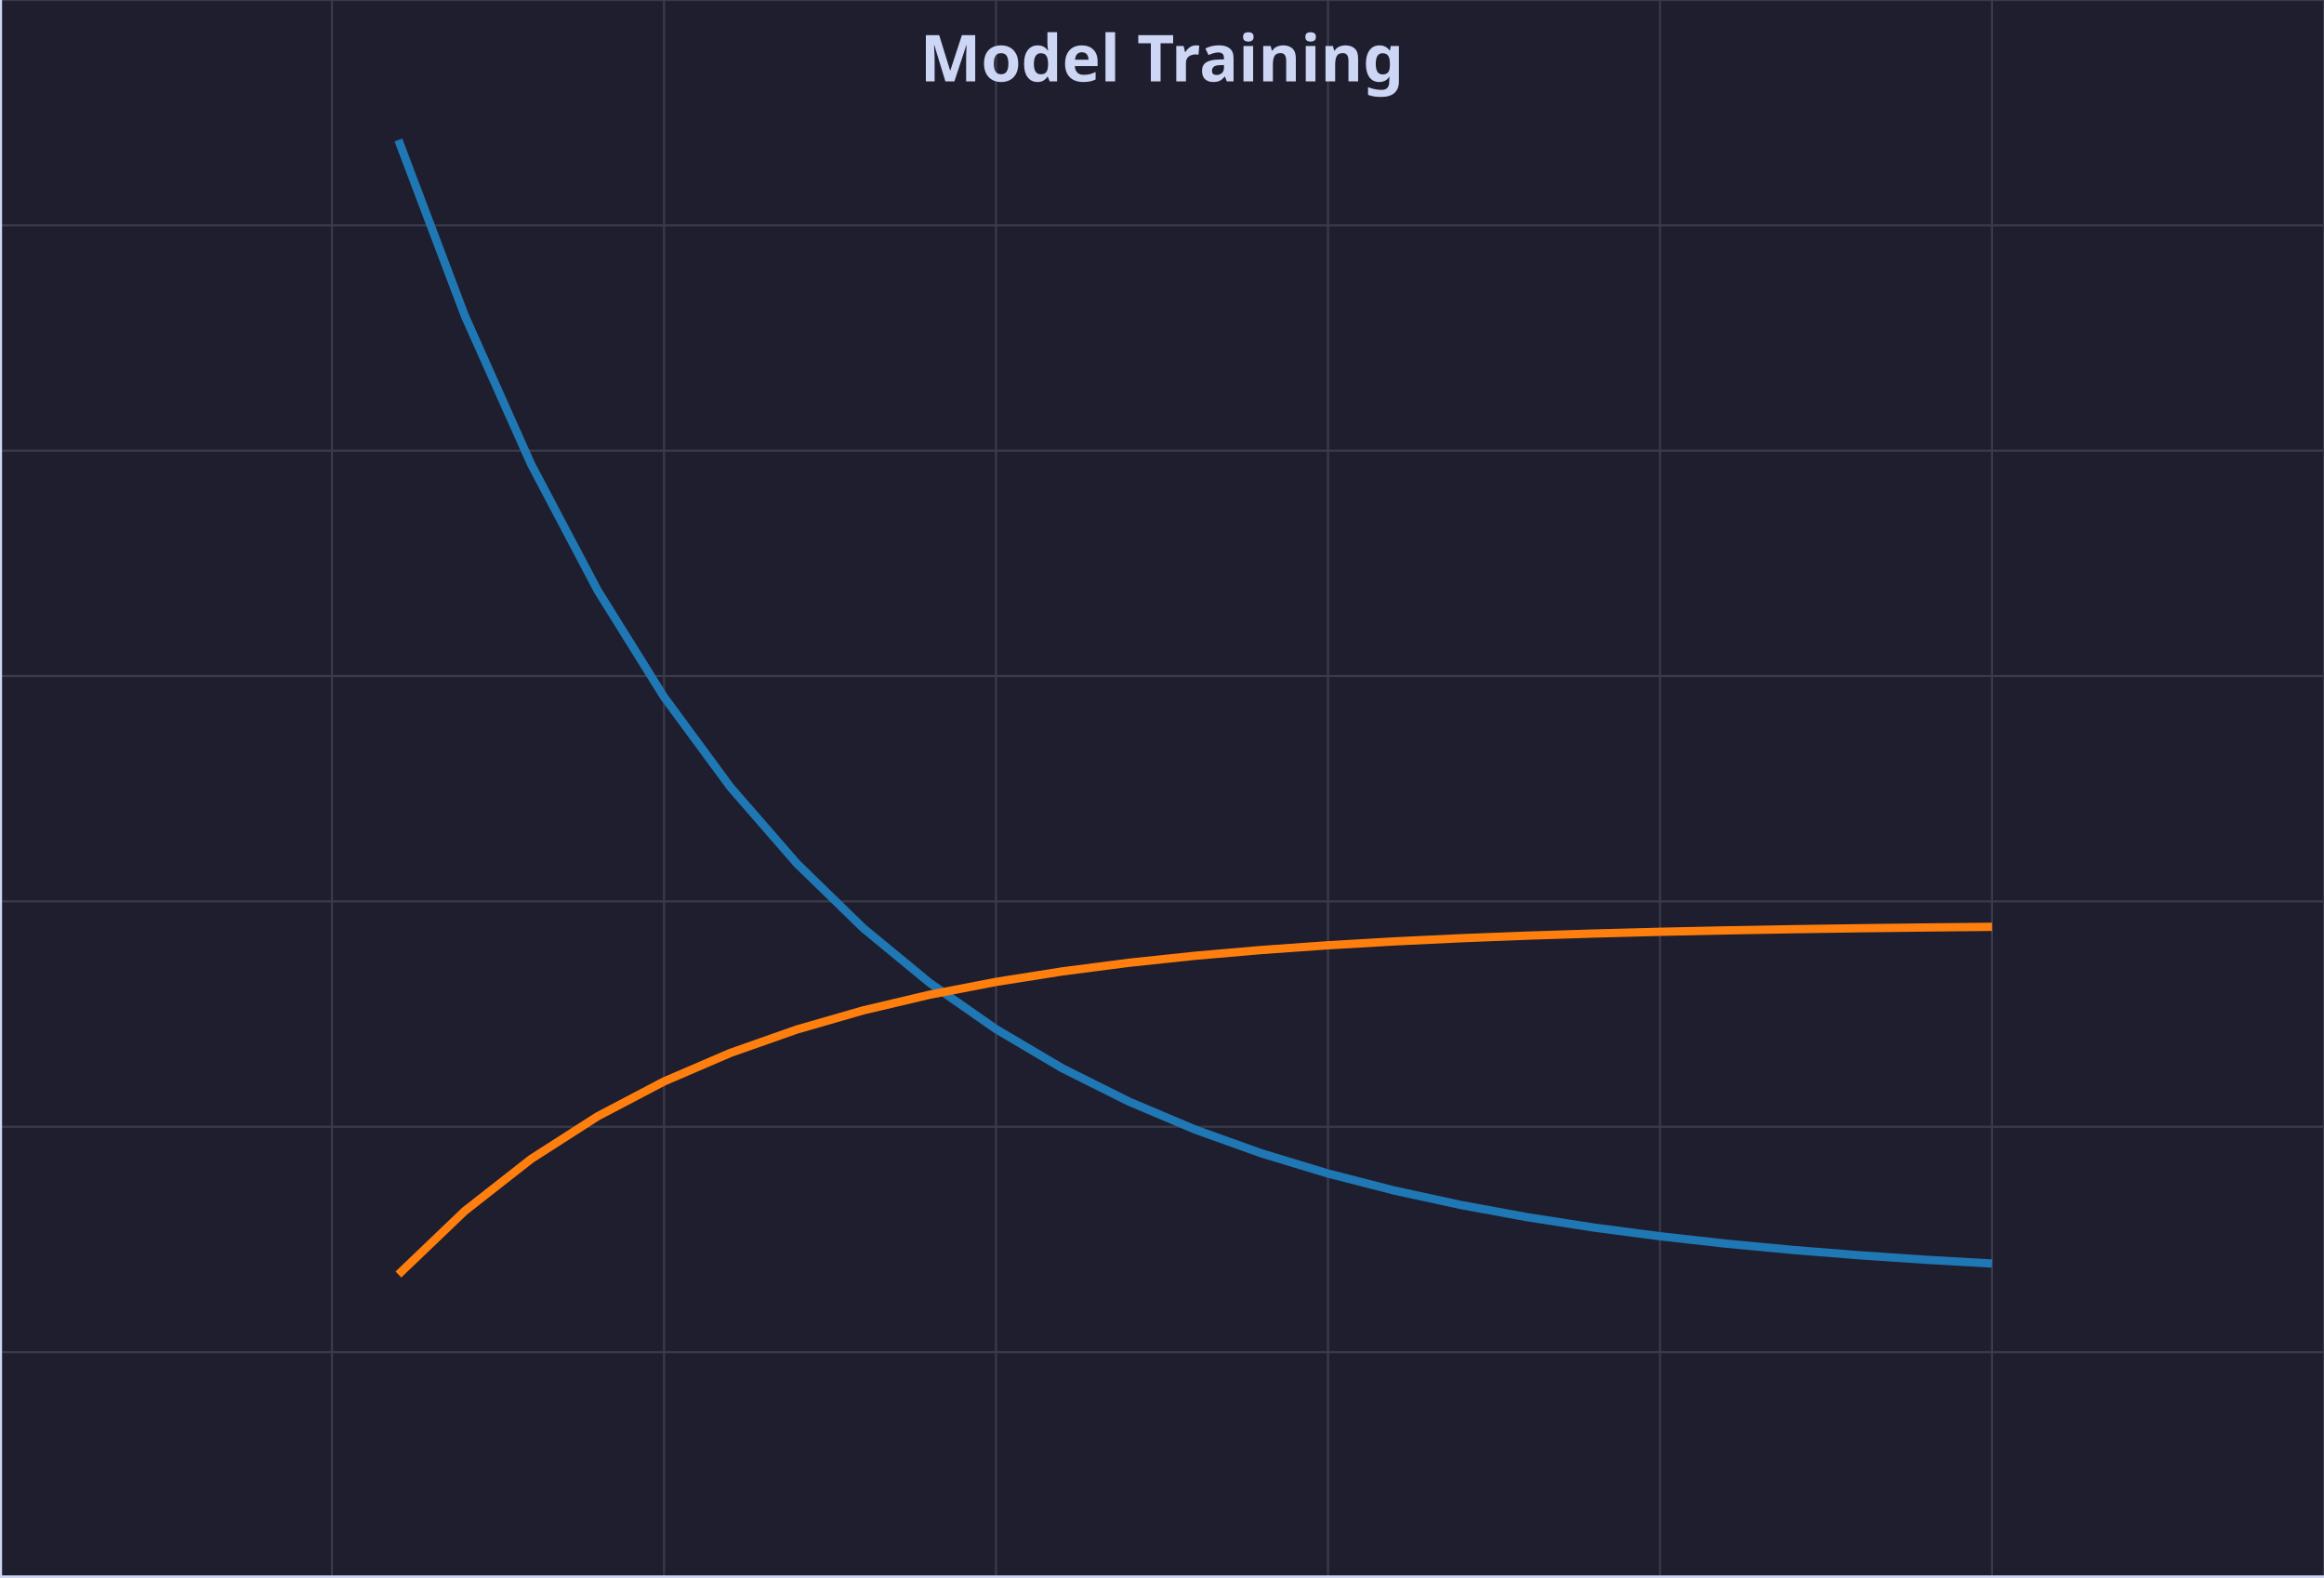
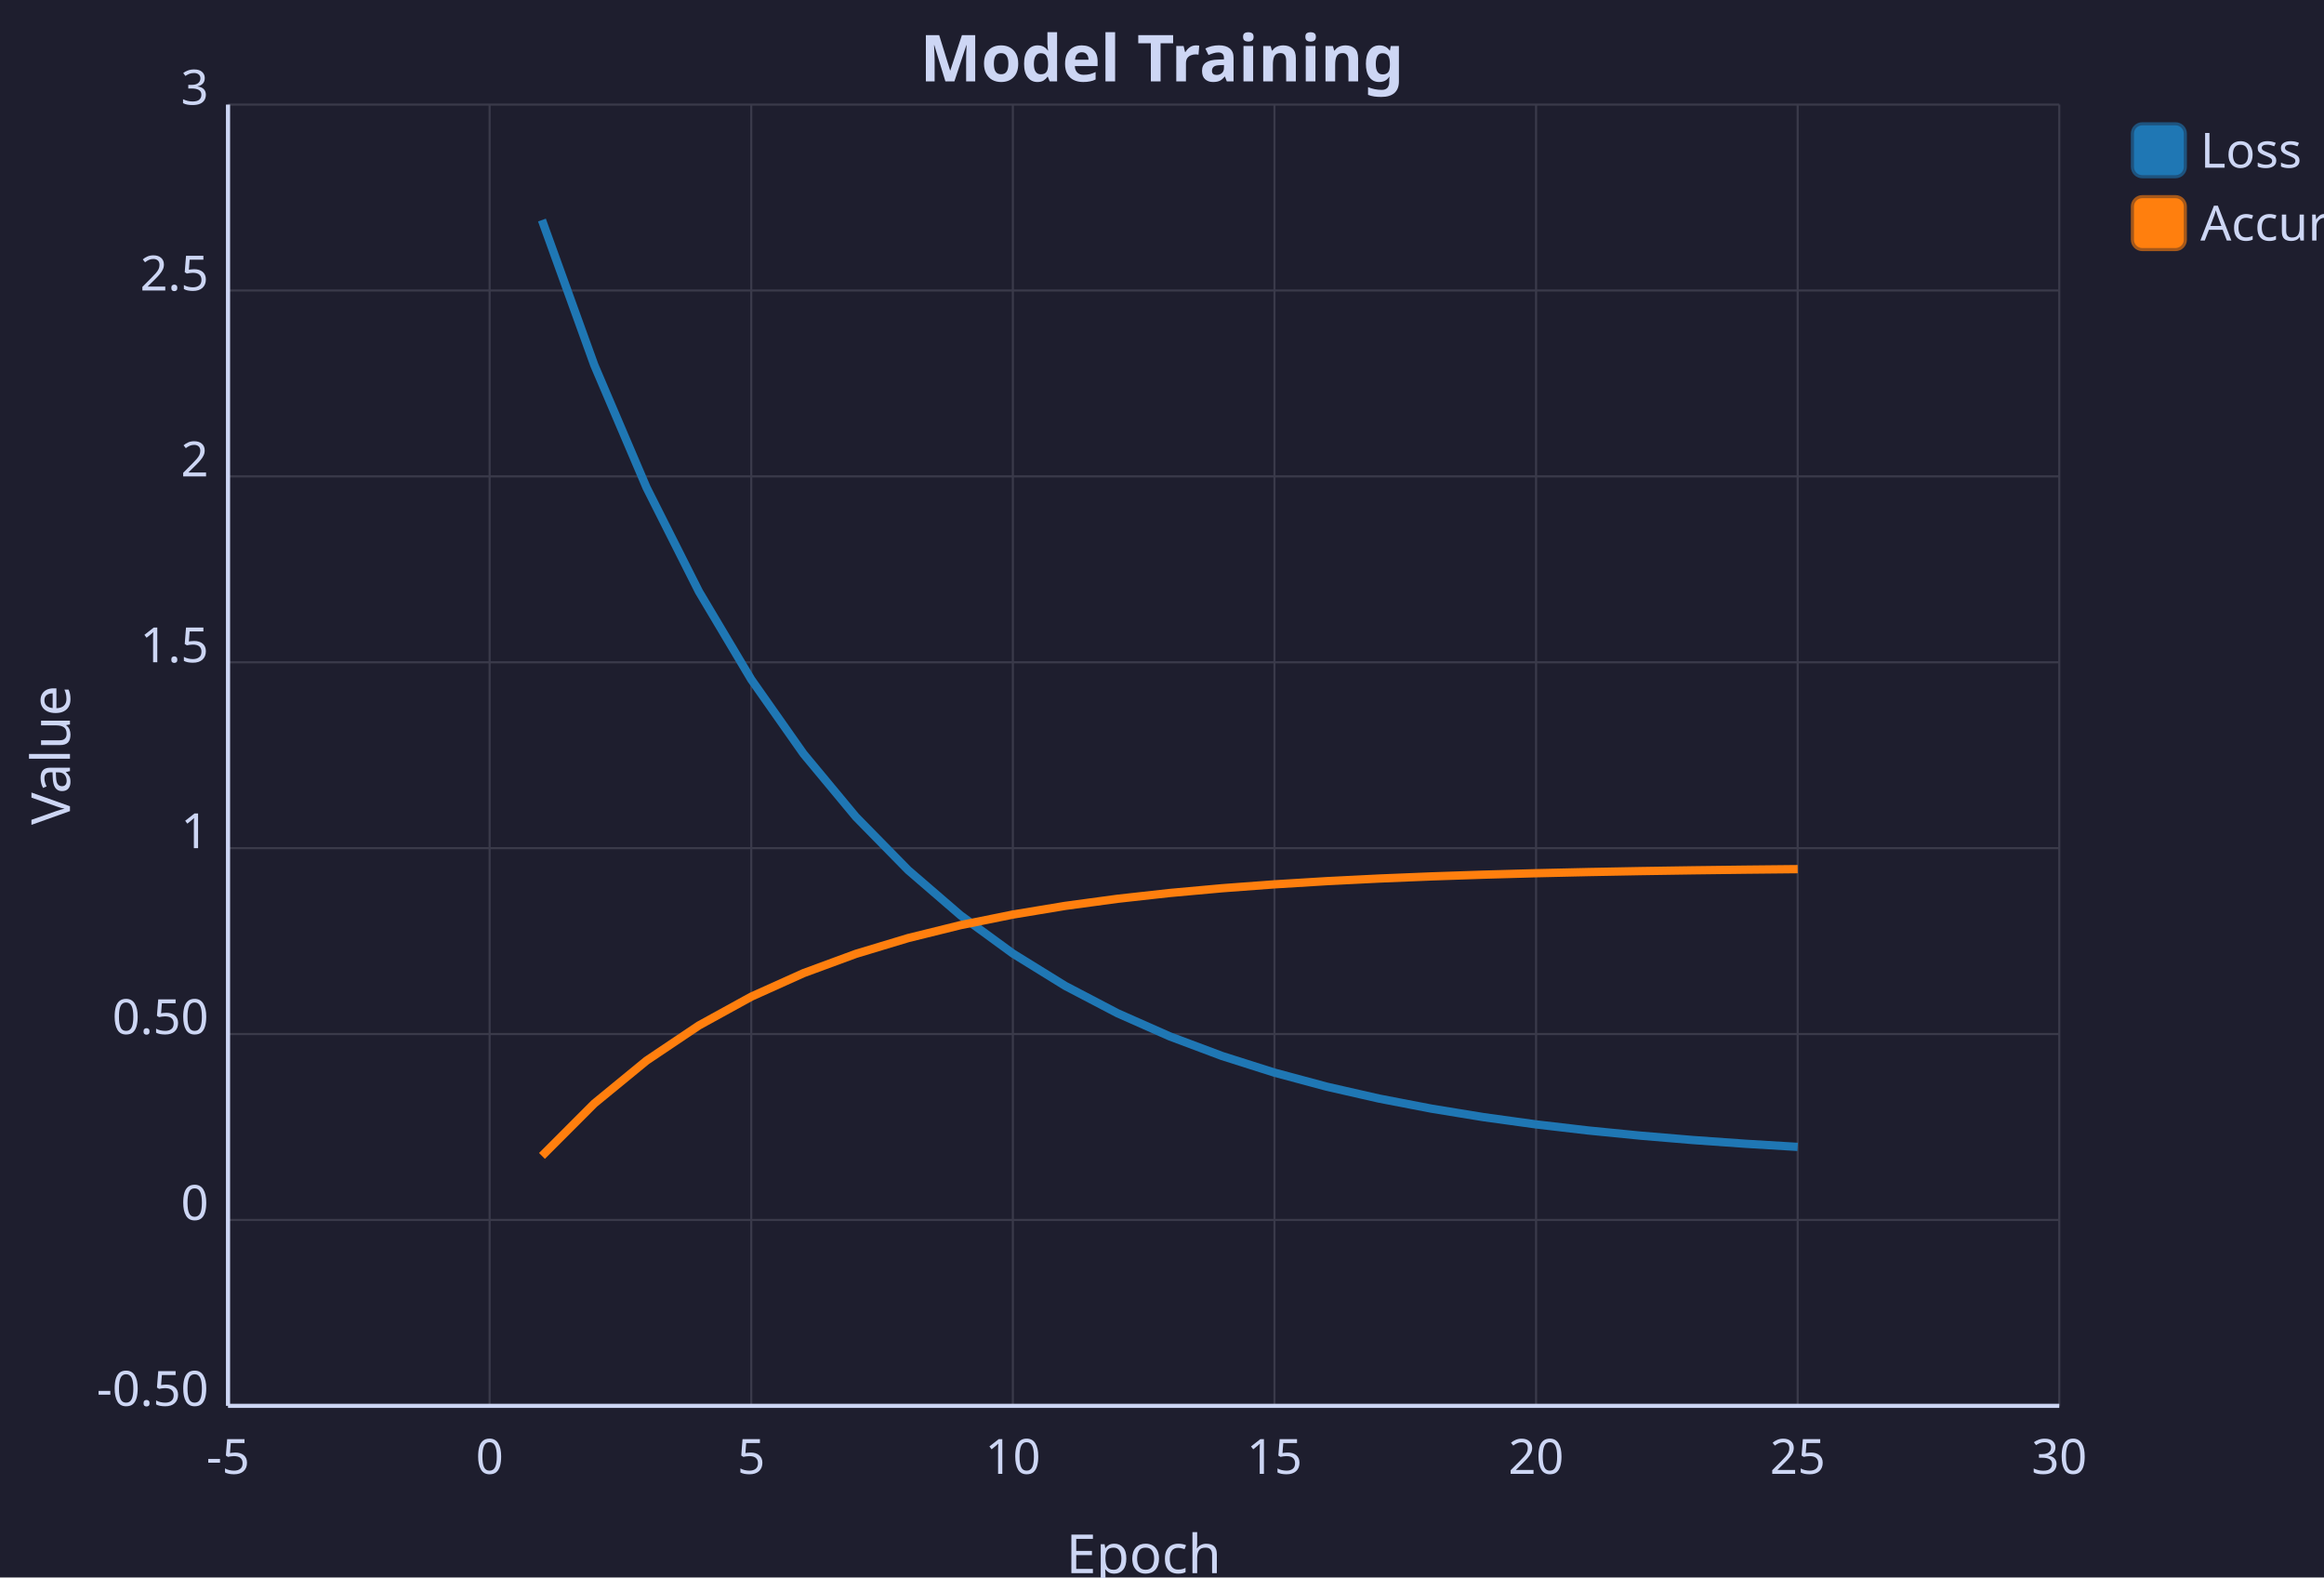
<svg xmlns="http://www.w3.org/2000/svg" width="560" height="380" viewBox="0 0 560 380" role="img">
  <rect width="560" height="380" fill="white" />
  <rect x="0" y="0" width="560" height="380" fill="rgb(30,30,46)" />
-   <line x1="0" y1="380" x2="560" y2="380" stroke="rgb(58,58,74)" stroke-width="0.5" />
-   <line x1="0" y1="325.714" x2="560" y2="325.714" stroke="rgb(58,58,74)" stroke-width="0.5" />
-   <line x1="0" y1="271.429" x2="560" y2="271.429" stroke="rgb(58,58,74)" stroke-width="0.5" />
-   <line x1="0" y1="217.143" x2="560" y2="217.143" stroke="rgb(58,58,74)" stroke-width="0.5" />
-   <line x1="0" y1="162.857" x2="560" y2="162.857" stroke="rgb(58,58,74)" stroke-width="0.5" />
-   <line x1="0" y1="108.571" x2="560" y2="108.571" stroke="rgb(58,58,74)" stroke-width="0.5" />
-   <line x1="0" y1="54.286" x2="560" y2="54.286" stroke="rgb(58,58,74)" stroke-width="0.5" />
-   <line x1="0" y1="0" x2="560" y2="0" stroke="rgb(58,58,74)" stroke-width="0.5" />
-   <line x1="0" y1="0" x2="0" y2="380" stroke="rgb(58,58,74)" stroke-width="0.5" />
-   <line x1="80" y1="0" x2="80" y2="380" stroke="rgb(58,58,74)" stroke-width="0.5" />
-   <line x1="160" y1="0" x2="160" y2="380" stroke="rgb(58,58,74)" stroke-width="0.5" />
-   <line x1="240" y1="0" x2="240" y2="380" stroke="rgb(58,58,74)" stroke-width="0.5" />
-   <line x1="320" y1="0" x2="320" y2="380" stroke="rgb(58,58,74)" stroke-width="0.5" />
-   <line x1="400" y1="0" x2="400" y2="380" stroke="rgb(58,58,74)" stroke-width="0.5" />
-   <line x1="480" y1="0" x2="480" y2="380" stroke="rgb(58,58,74)" stroke-width="0.5" />
-   <line x1="560" y1="0" x2="560" y2="380" stroke="rgb(58,58,74)" stroke-width="0.5" />
-   <polyline points="96,33.717 112,76.044 128,111.873 144,142.201 160,167.874 176,189.605 192,208 208,223.571 224,236.752 240,247.909 256,257.353 272,265.348 288,272.115 304,277.843 320,282.692 336,286.797 352,290.271 368,293.212 384,295.702 400,297.809 416,299.593 432,301.103 448,302.381 464,303.463 480,304.379" fill="none" stroke="rgb(31,119,180)" stroke-width="2" />
-   <polyline points="96,307.018 112,291.71 128,279.177 144,268.916 160,260.516 176,253.637 192,248.006 208,243.396 224,239.621 240,236.53 256,234 272,231.928 288,230.232 304,228.844 320,227.707 336,226.776 352,226.014 368,225.39 384,224.879 400,224.461 416,224.118 432,223.838 448,223.608 464,223.42 480,223.266" fill="none" stroke="rgb(255,127,14)" stroke-width="2" />
-   <line x1="0" y1="0" x2="0" y2="380" stroke="rgb(205,214,244)" stroke-width="1" />
-   <line x1="0" y1="380" x2="560" y2="380" stroke="rgb(205,214,244)" stroke-width="1" />
-   <text x="0" y="396.38" font-family="sans-serif" font-size="11.7" fill="rgb(205,214,244)" text-anchor="middle">-5</text>
-   <text x="80" y="396.38" font-family="sans-serif" font-size="11.7" fill="rgb(205,214,244)" text-anchor="middle">0</text>
-   <text x="160" y="396.38" font-family="sans-serif" font-size="11.7" fill="rgb(205,214,244)" text-anchor="middle">5</text>
-   <text x="240" y="396.38" font-family="sans-serif" font-size="11.7" fill="rgb(205,214,244)" text-anchor="middle">10</text>
-   <text x="320" y="396.38" font-family="sans-serif" font-size="11.7" fill="rgb(205,214,244)" text-anchor="middle">15</text>
-   <text x="400" y="396.38" font-family="sans-serif" font-size="11.7" fill="rgb(205,214,244)" text-anchor="middle">20</text>
-   <text x="480" y="396.38" font-family="sans-serif" font-size="11.7" fill="rgb(205,214,244)" text-anchor="middle">25</text>
-   <text x="560" y="396.38" font-family="sans-serif" font-size="11.7" fill="rgb(205,214,244)" text-anchor="middle">30</text>
-   <text x="-4.68" y="380" font-family="sans-serif" font-size="11.7" fill="rgb(205,214,244)" text-anchor="end">-0.50</text>
-   <text x="-4.68" y="325.714" font-family="sans-serif" font-size="11.7" fill="rgb(205,214,244)" text-anchor="end">0</text>
-   <text x="-4.68" y="271.429" font-family="sans-serif" font-size="11.7" fill="rgb(205,214,244)" text-anchor="end">0.50</text>
-   <text x="-4.68" y="217.143" font-family="sans-serif" font-size="11.7" fill="rgb(205,214,244)" text-anchor="end">1</text>
-   <text x="-4.68" y="162.857" font-family="sans-serif" font-size="11.7" fill="rgb(205,214,244)" text-anchor="end">1.5</text>
-   <text x="-4.68" y="108.571" font-family="sans-serif" font-size="11.7" fill="rgb(205,214,244)" text-anchor="end">2</text>
-   <text x="-4.68" y="54.286" font-family="sans-serif" font-size="11.7" fill="rgb(205,214,244)" text-anchor="end">2.5</text>
-   <text x="-4.68" y="0" font-family="sans-serif" font-size="11.7" fill="rgb(205,214,244)" text-anchor="end">3</text>
-   <text x="280" y="420.3" font-family="sans-serif" font-size="13" fill="rgb(205,214,244)" text-anchor="middle">Epoch</text>
-   <text x="-38.09" y="190" font-family="sans-serif" font-size="13" fill="rgb(205,214,244)" text-anchor="middle" transform="rotate(-90,-38.08993,190)">Value</text>
-   <rect x="578" y="5" width="12" height="12" fill="rgb(31,119,180)" stroke="rgba(31,119,180,0.600)" stroke-width="1.5" rx="2" />
-   <text x="594" y="15.2" font-family="sans-serif" font-size="11.7" fill="rgb(205,214,244)">Loss</text>
-   <rect x="578" y="22.55" width="12" height="12" fill="rgb(255,127,14)" stroke="rgba(255,127,14,0.600)" stroke-width="1.5" rx="2" />
-   <text x="594" y="32.75" font-family="sans-serif" font-size="11.7" fill="rgb(205,214,244)">Accuracy</text>
+   <line x1="54.945" y1="338.657" x2="496.212" y2="338.657" stroke="rgb(58,58,74)" stroke-width="0.5" />
+   <line x1="54.945" y1="293.877" x2="496.212" y2="293.877" stroke="rgb(58,58,74)" stroke-width="0.5" />
+   <line x1="54.945" y1="249.097" x2="496.212" y2="249.097" stroke="rgb(58,58,74)" stroke-width="0.5" />
+   <line x1="54.945" y1="204.317" x2="496.212" y2="204.317" stroke="rgb(58,58,74)" stroke-width="0.5" />
+   <line x1="54.945" y1="159.537" x2="496.212" y2="159.537" stroke="rgb(58,58,74)" stroke-width="0.5" />
+   <line x1="54.945" y1="114.757" x2="496.212" y2="114.757" stroke="rgb(58,58,74)" stroke-width="0.5" />
+   <line x1="54.945" y1="69.976" x2="496.212" y2="69.976" stroke="rgb(58,58,74)" stroke-width="0.5" />
+   <line x1="54.945" y1="25.196" x2="496.212" y2="25.196" stroke="rgb(58,58,74)" stroke-width="0.5" />
+   <line x1="54.945" y1="25.196" x2="54.945" y2="338.657" stroke="rgb(58,58,74)" stroke-width="0.5" />
+   <line x1="117.983" y1="25.196" x2="117.983" y2="338.657" stroke="rgb(58,58,74)" stroke-width="0.5" />
+   <line x1="181.022" y1="25.196" x2="181.022" y2="338.657" stroke="rgb(58,58,74)" stroke-width="0.5" />
+   <line x1="244.06" y1="25.196" x2="244.06" y2="338.657" stroke="rgb(58,58,74)" stroke-width="0.5" />
+   <line x1="307.098" y1="25.196" x2="307.098" y2="338.657" stroke="rgb(58,58,74)" stroke-width="0.5" />
+   <line x1="370.136" y1="25.196" x2="370.136" y2="338.657" stroke="rgb(58,58,74)" stroke-width="0.5" />
+   <line x1="433.174" y1="25.196" x2="433.174" y2="338.657" stroke="rgb(58,58,74)" stroke-width="0.5" />
+   <line x1="496.212" y1="25.196" x2="496.212" y2="338.657" stroke="rgb(58,58,74)" stroke-width="0.5" />
+   <polyline points="130.591,53.01 143.199,87.925 155.806,117.48 168.414,142.498 181.022,163.675 193.629,181.601 206.237,196.775 218.844,209.62 231.452,220.492 244.06,229.696 256.667,237.487 269.275,244.081 281.883,249.663 294.49,254.389 307.098,258.389 319.705,261.774 332.313,264.64 344.921,267.066 357.528,269.12 370.136,270.858 382.743,272.33 395.351,273.575 407.959,274.63 420.566,275.522 433.174,276.278" fill="none" stroke="rgb(31,119,180)" stroke-width="2" />
+   <polyline points="130.591,278.454 143.199,265.827 155.806,255.489 168.414,247.025 181.022,240.095 193.629,234.421 206.237,229.776 218.844,225.973 231.452,222.859 244.06,220.31 256.667,218.222 269.275,216.513 281.883,215.114 294.49,213.969 307.098,213.031 319.705,212.263 332.313,211.634 344.921,211.12 357.528,210.698 370.136,210.353 382.743,210.071 395.351,209.84 407.959,209.65 420.566,209.495 433.174,209.368" fill="none" stroke="rgb(255,127,14)" stroke-width="2" />
+   <line x1="54.945" y1="25.196" x2="54.945" y2="338.657" stroke="rgb(205,214,244)" stroke-width="1" />
+   <line x1="54.945" y1="338.657" x2="496.212" y2="338.657" stroke="rgb(205,214,244)" stroke-width="1" />
+   <text x="54.945" y="355.037" font-family="sans-serif" font-size="11.7" fill="rgb(205,214,244)" text-anchor="middle">-5</text>
+   <text x="117.983" y="355.037" font-family="sans-serif" font-size="11.7" fill="rgb(205,214,244)" text-anchor="middle">0</text>
+   <text x="181.022" y="355.037" font-family="sans-serif" font-size="11.7" fill="rgb(205,214,244)" text-anchor="middle">5</text>
+   <text x="244.06" y="355.037" font-family="sans-serif" font-size="11.7" fill="rgb(205,214,244)" text-anchor="middle">10</text>
+   <text x="307.098" y="355.037" font-family="sans-serif" font-size="11.7" fill="rgb(205,214,244)" text-anchor="middle">15</text>
+   <text x="370.136" y="355.037" font-family="sans-serif" font-size="11.7" fill="rgb(205,214,244)" text-anchor="middle">20</text>
+   <text x="433.174" y="355.037" font-family="sans-serif" font-size="11.7" fill="rgb(205,214,244)" text-anchor="middle">25</text>
+   <text x="496.212" y="355.037" font-family="sans-serif" font-size="11.7" fill="rgb(205,214,244)" text-anchor="middle">30</text>
+   <text x="50.265" y="338.657" font-family="sans-serif" font-size="11.7" fill="rgb(205,214,244)" text-anchor="end">-0.50</text>
+   <text x="50.265" y="293.877" font-family="sans-serif" font-size="11.7" fill="rgb(205,214,244)" text-anchor="end">0</text>
+   <text x="50.265" y="249.097" font-family="sans-serif" font-size="11.7" fill="rgb(205,214,244)" text-anchor="end">0.50</text>
+   <text x="50.265" y="204.317" font-family="sans-serif" font-size="11.7" fill="rgb(205,214,244)" text-anchor="end">1</text>
+   <text x="50.265" y="159.537" font-family="sans-serif" font-size="11.7" fill="rgb(205,214,244)" text-anchor="end">1.5</text>
+   <text x="50.265" y="114.757" font-family="sans-serif" font-size="11.7" fill="rgb(205,214,244)" text-anchor="end">2</text>
+   <text x="50.265" y="69.976" font-family="sans-serif" font-size="11.7" fill="rgb(205,214,244)" text-anchor="end">2.5</text>
+   <text x="50.265" y="25.196" font-family="sans-serif" font-size="11.7" fill="rgb(205,214,244)" text-anchor="end">3</text>
+   <text x="275.579" y="378.957" font-family="sans-serif" font-size="13" fill="rgb(205,214,244)" text-anchor="middle">Epoch</text>
+   <text x="16.855" y="181.927" font-family="sans-serif" font-size="13" fill="rgb(205,214,244)" text-anchor="middle" transform="rotate(-90,16.85532,181.9269)">Value</text>
+   <rect x="514.212" y="30.196" width="12" height="12" fill="rgb(31,119,180)" stroke="rgba(31,119,180,0.600)" stroke-width="1.5" rx="2" />
+   <text x="530.212" y="40.396" font-family="sans-serif" font-size="11.7" fill="rgb(205,214,244)">Loss</text>
+   <rect x="514.212" y="47.746" width="12" height="12" fill="rgb(255,127,14)" stroke="rgba(255,127,14,0.600)" stroke-width="1.5" rx="2" />
+   <text x="530.212" y="57.946" font-family="sans-serif" font-size="11.7" fill="rgb(205,214,244)">Accuracy</text>
  <text x="280" y="19.6" font-family="sans-serif" font-size="15.6" fill="rgb(205,214,244)" font-weight="bold" text-anchor="middle">Model Training</text>
</svg>
